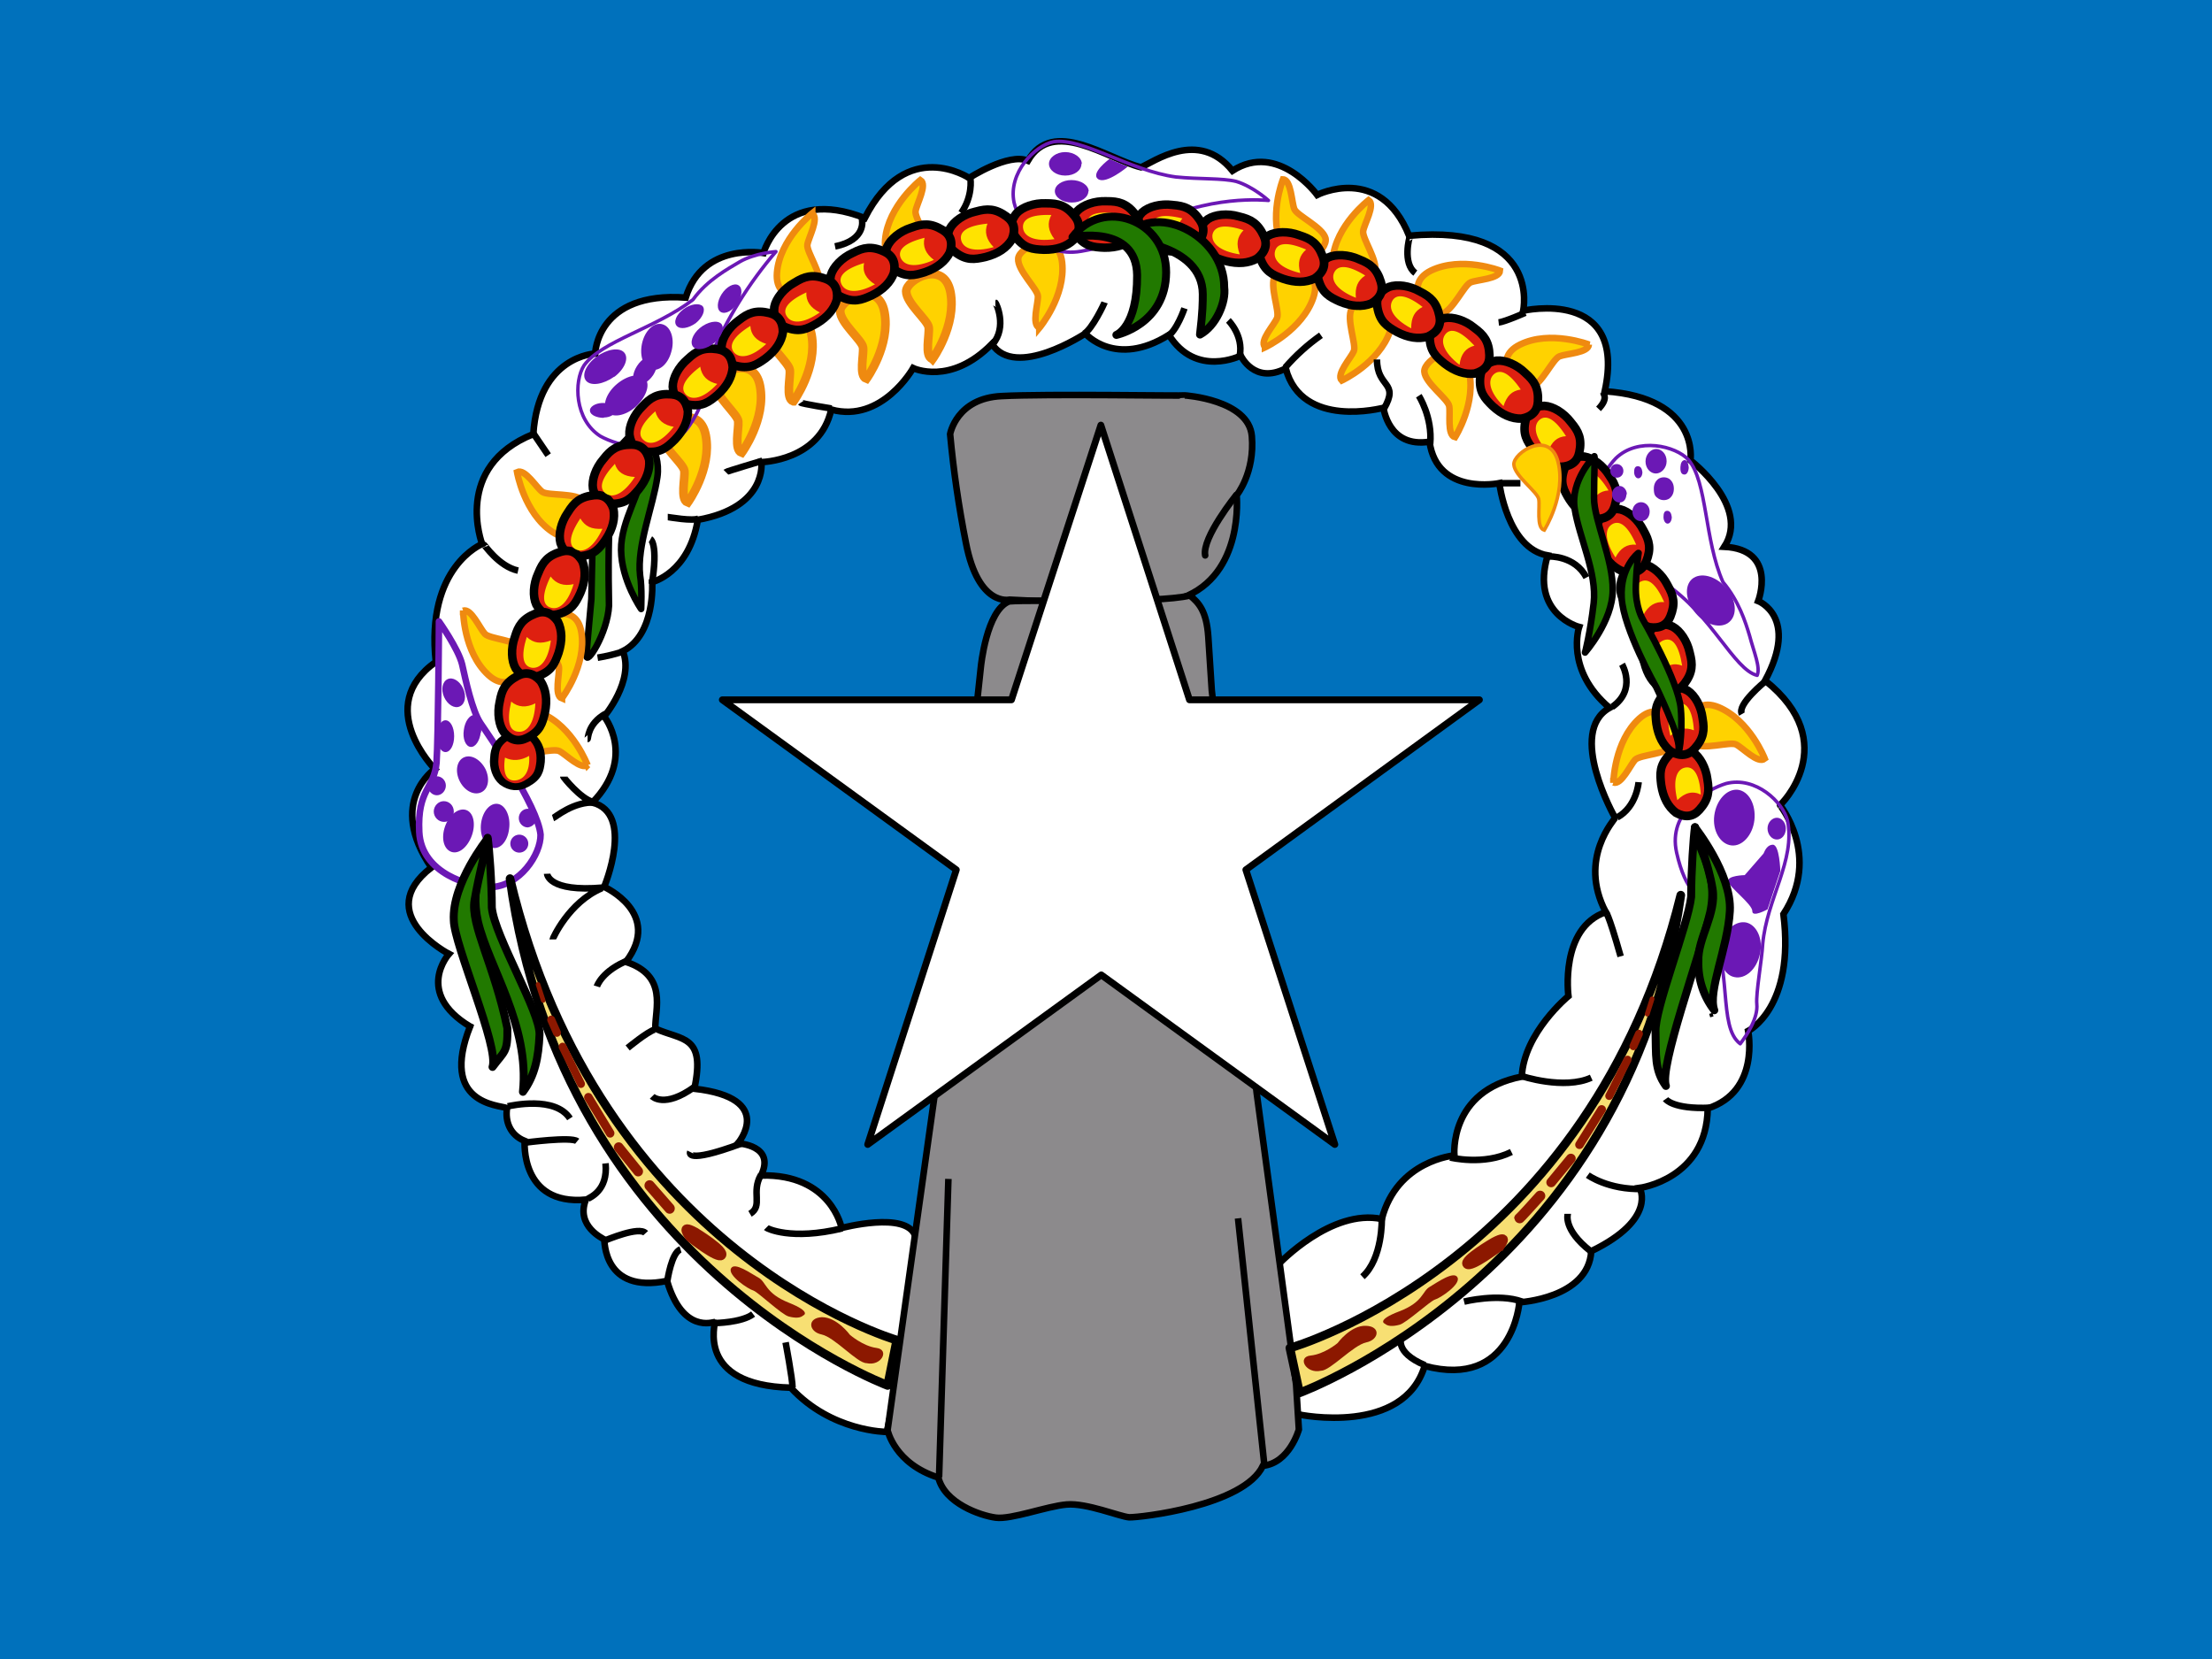
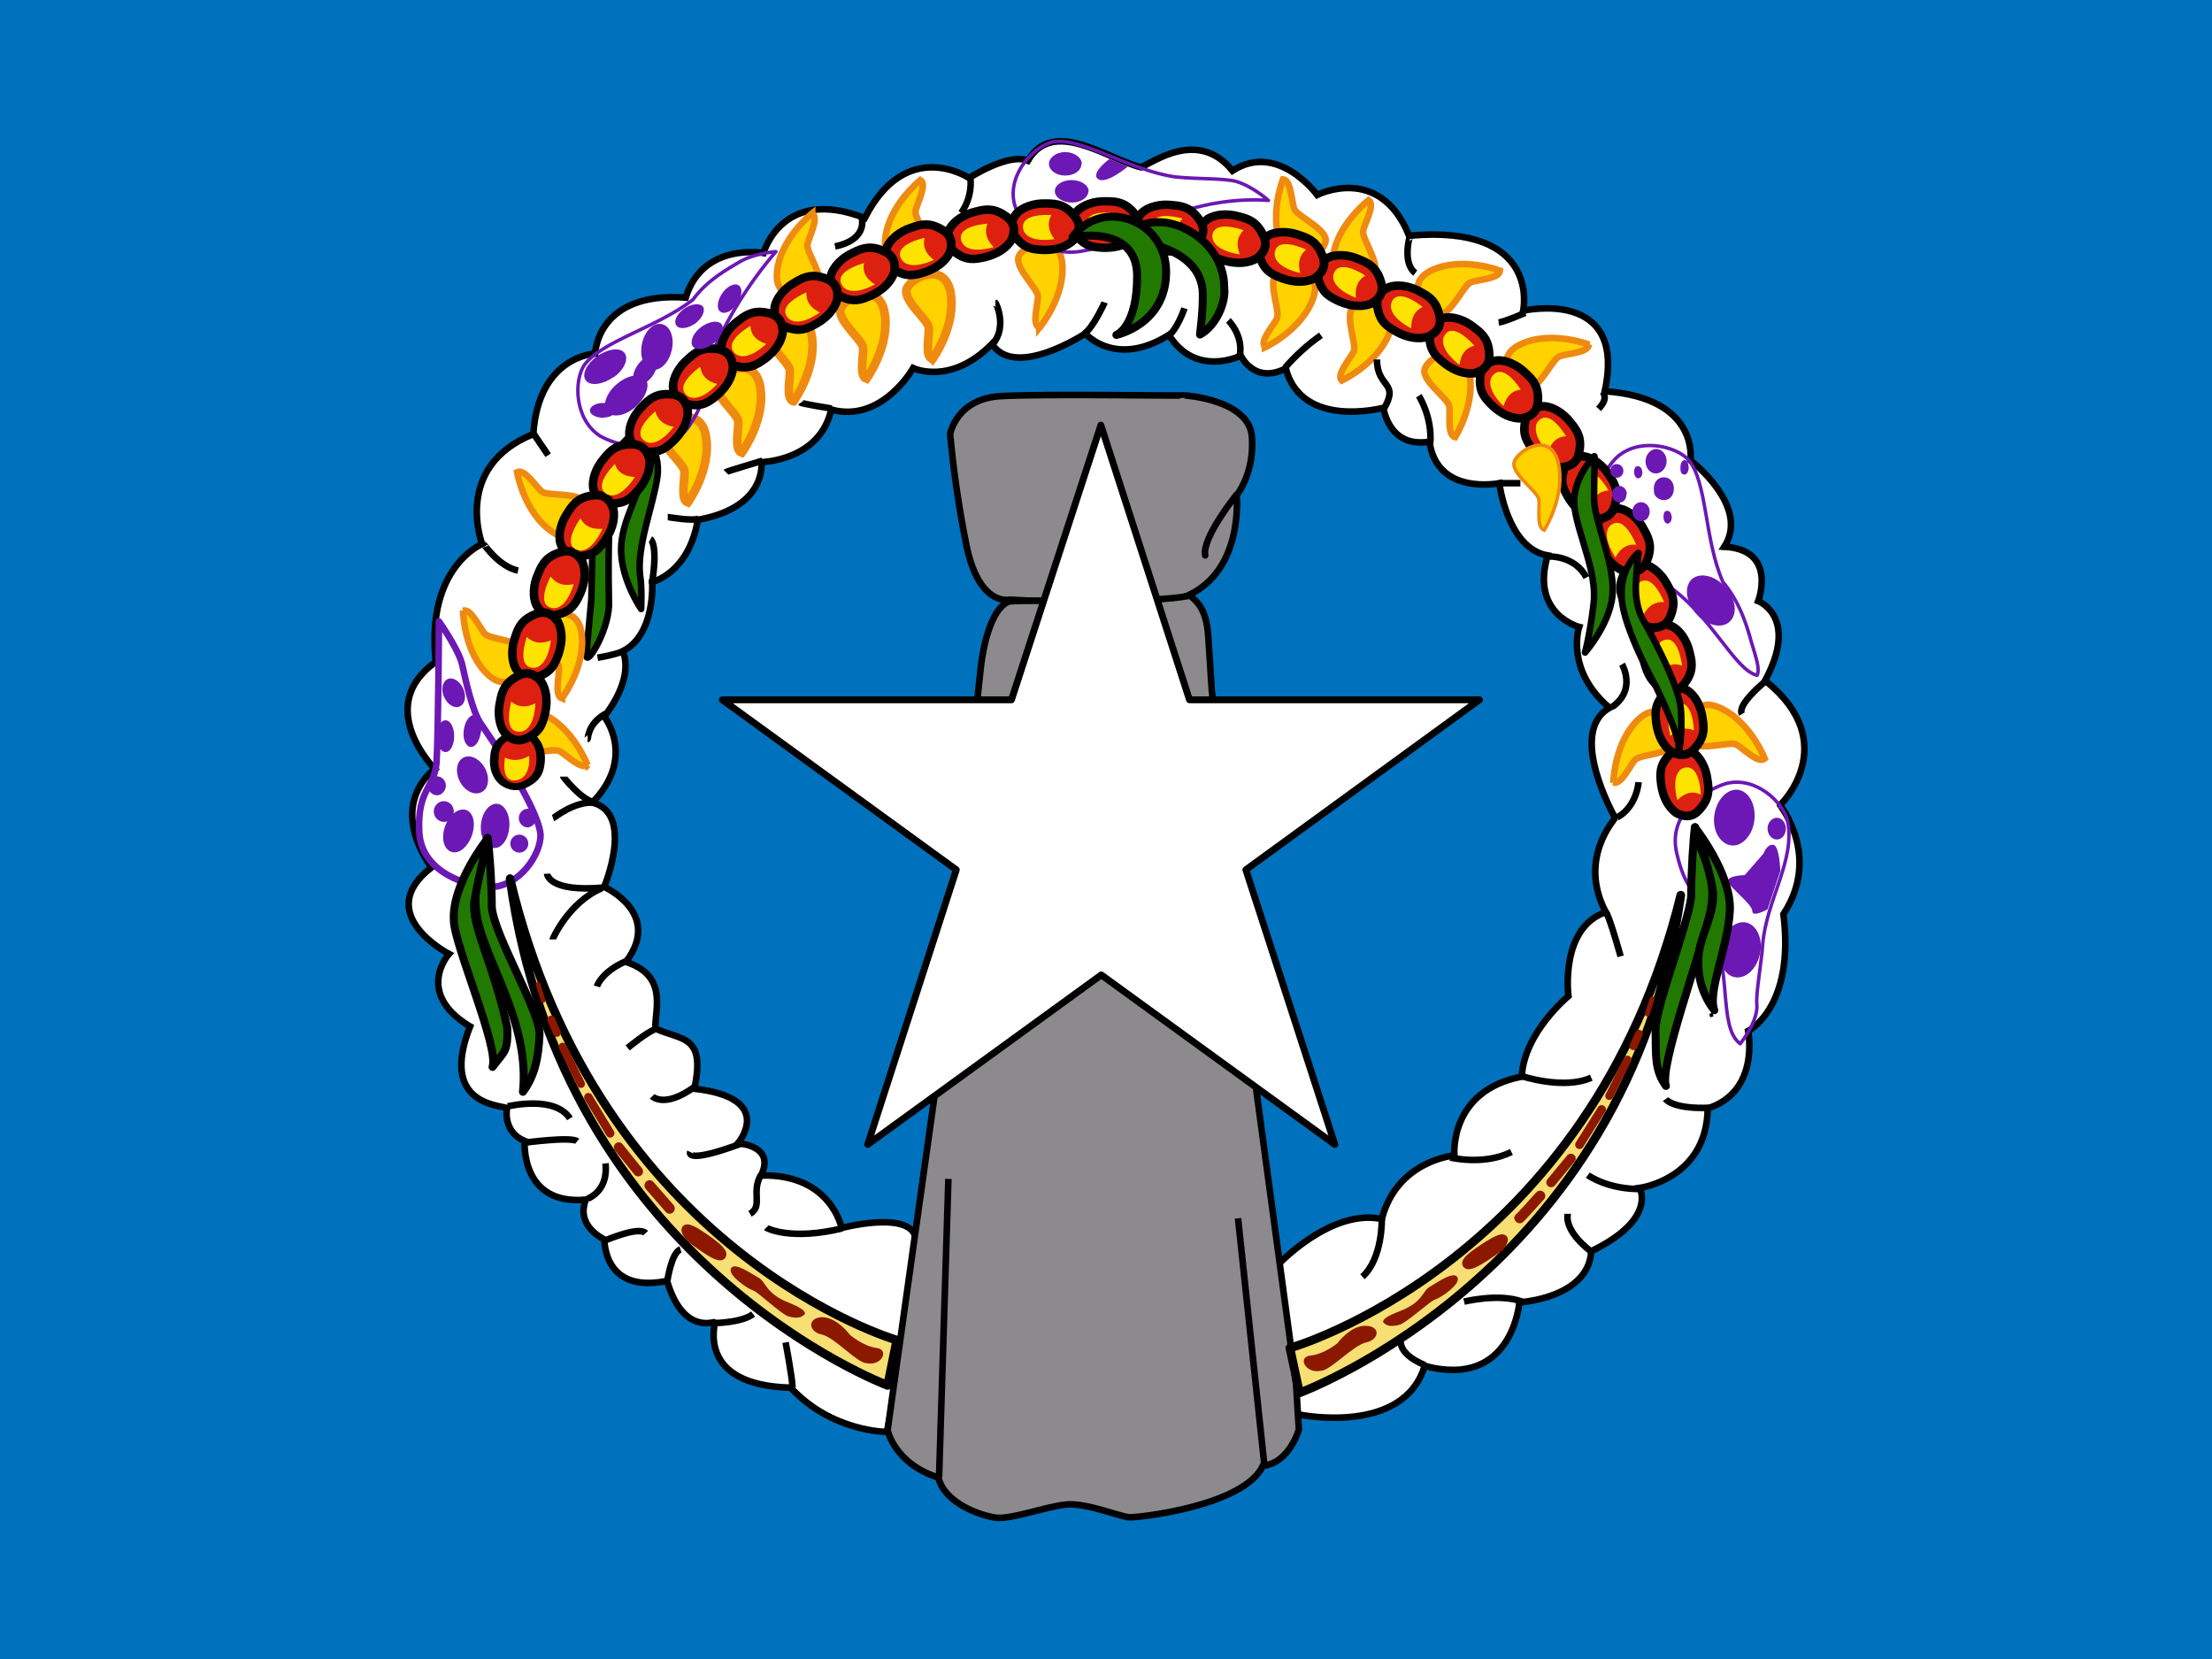
<svg xmlns="http://www.w3.org/2000/svg" viewBox="0 0 640 480">
  <defs>
    <clipPath id="a">
      <path fill-opacity=".7" d="M0 0h640v480H0z" />
    </clipPath>
  </defs>
  <g clip-path="url(#a)">
    <path fill="#0071bc" fill-rule="evenodd" d="M-160 0h960v480h-960z" />
    <path fill="#fff" fill-rule="evenodd" stroke="#000" stroke-width="1.9" d="M370 365.7s15.2-16.1 29.8-13c4.4-17 21-18.4 21-18.4s-1.7-18.7 19.5-22.8c.6-12.7 13.5-23.3 13.5-23.3s-2.6-19.7 10.8-24.3c-8.2-15.6 2.8-27 2.7-27.3-.2-.3-14-24.8-1.6-31.8-13-11-8.8-23.4-8.8-23.4s-14.2-3.7-9.1-20.7c-11.7-2-14-20.9-14-20.9s-18 3.7-20.2-12c-12 1.9-13.2-9.8-13.4-9.8-.1 0-23.5 6.3-28.2-11.4-9.1 4.7-13-3.7-13-3.7s-13 6.5-20.8-6c-15.5 9.7-24.2-.4-24.2-.4s-20.3 13.4-27 3c-12 12.2-22.8 7-22.8 7s-9 16-23.7 12c-3.3 14.9-20.2 15.2-20.2 15.2s1.8 13.1-18.4 16.7c-2.6 15.5-13.2 18-13.2 18s1 15.2-8.5 20c3.4 8.5-5.4 18.9-5.4 18.9s9.4 11.7-3.4 24.9c12.3 3.2 3.4 24.4 3.4 24.4s17 7.6 6.3 21.7c12.2 4 8.4 13.6 8.5 19.3 7.8 3.5 14.6 1.8 11.3 17.4 23.8 2.7 12.6 15.8 12.6 15.8s11 .5 6.7 9.3c20.3-.5 23.3 15.2 23.3 15.2s18.8-5 21.3 2.3-8.2 56.7-8.2 56.7-16 0-27.8-12.8c-27.8-.7-21.6-19-22-19-.5 0-9.3 3.4-13.8-11.9-18.6 3.8-18-11.8-18.2-12s-8.3-3.8-5.3-11.5c-19.1 1.7-17.7-17-17.7-17-4.2-1.7-5.7-5.6-5.1-9.5-2.5-.9-19.5-1.2-10.7-23.6-16.2-9.8-6.1-21-6.1-21s-22.4-11.6-5.1-25c-13-19 1-28.5 1-28.5s-17.9-18.1.3-31c-3-27.5 13.4-34.1 13.4-34.1s-8.6-22.4 14.8-31.8c1.5-22.7 17.9-23.3 17.9-23.3s.4-18 26.2-16.2c5-16.1 22.5-12.9 22.5-12.9s5.4-19.5 29.3-10.1c12.1-23.7 30.2-11.6 30.2-11.6s11.4-7.4 17-5c7.3-12.5 22.8-.6 32.7 1.9 3.7-1.5 16.6-11.2 26.5 1 13.2-8.5 24.5 7 24.5 7s18.1-9.2 26.6 11.8c38.5-3.5 33 21.7 33 21.7s30.2-6.9 23.6 23.3c27.6 1.9 24.8 20 24.8 20s17.4 13.2 9.8 25c15.5.8 9.8 15.7 9.8 15.7s11.9 4.6 2 23c22.7 18.1 4.4 36.2 4.3 36-.2-.1 12.1 14.6 1 31.6 3.4 27-10.2 33.8-10.2 33.8s3.5 17.5-11.7 22.4c-.3 20.5-19.7 23-19.7 23s5.2 9-14 18.3c-.8 13.7-20.8 14.8-20.8 14.8s-1.9 25.2-27.4 18.4c-6.1 20.2-36 14.2-36.6 14-.5-.3-5.7-43.4-5.7-43.5z" />
    <path fill="#217900" fill-rule="evenodd" stroke="#000" stroke-linejoin="round" stroke-width="1.9" d="M185 124s6.4 5.6 5.2 14-6 19.9-5 28.5c.6 3.5.3 9.7.3 9.7s-5.7-8.2-5.8-17 6.2-17.1 6.2-23.6-1.1-11.7-1-11.5zm-3.2 2.6s-8.4 8-9.5 15.7c-.8 4-1 22.7-1.2 31-.2 2.5-1.2 12.5-1.4 16.2-.3 3.6 6.1-6.2 6.5-14.3-.2-8.3-.2-25.8.6-28.5.8-3.4.6-7.1 1.8-10.5z" />
    <g fill="#ffd200" fill-rule="evenodd" stroke="#ef8a10">
      <path stroke-width="1.9" d="M366 100.5s10.8-5 14-14.4-9.5-9.4-11.1-6.4c-1.7 3 1.4 10.3.6 12.3s-5.2 6.6-3.5 8.4z" />
      <path stroke-width="2.5" d="M269.8 103.9s7-9.7 5.2-19.4c-1.9-9.6-12.8-3.6-12.8-.2s6.2 8.3 6.5 10.4-1.3 8.4 1 9.1zm-19.1 5.7s7-9.7 5.2-19.3-12.8-3.7-12.8-.3 6.3 8.4 6.6 10.5-1.3 8.3 1 9.1zm-21.1 6.5s7-9.6 5.2-19.3c-1.9-9.7-12.8-3.7-12.8-.3s6.2 8.4 6.5 10.5-1.3 8.3 1 9.1zm-15 14.9s7.1-9.7 5.3-19.3-12.8-3.7-12.8-.3 6.3 8.4 6.5 10.5-1.3 8.3 1 9.1zM199 145.4s7-9.7 5.2-19.4-12.8-3.6-12.8-.2 6.3 8.3 6.6 10.4-1.3 8.4 1 9.2z" />
      <path stroke-width="1.9" d="M235 61.7s-9.4 7.4-10.2 17.2 11.3 7 12.2 3.7c1-3.3-3.7-9.7-3.4-11.8.3-2 3.5-7.7 1.4-9zm31.3-9.6s-9.3 7.4-10.2 17.2 11.3 7 12.3 3.7-3.8-9.8-3.5-11.9 3.5-7.7 1.4-9zm-116.7 84.5s2 11.8 10.2 17.3 11.5-6.6 9.1-9-10.3-1.4-12-2.6-5-6.8-7.3-5.7zm-15.6 40s0 12 7.3 18.7 12.4-4.7 10.4-7.4-10-3-11.4-4.5c-1.5-1.6-4-7.5-6.3-6.7zm36 44.8s-4.2-11.2-13.3-15c-9.1-3.6-10 8.8-7.2 10.7 2.9 1.8 10.4-.7 12.3.2s6.3 5.6 8.3 4zm-7.4-19.4s7.2-9.5 5.6-19.1-12.7-4-12.8-.6c0 3.4 6 8.5 6.3 10.6s-1.5 8.3.9 9.2zm225.6-91.9s10.8-5 14-14.3-9.5-9.4-11.1-6.5c-1.7 3 1.4 10.4.6 12.3s-5.2 6.7-3.5 8.5zm32.8 16.4s6.4-10.1 3.9-19.6-13-2.8-12.8.6c.2 3.3 6.8 7.9 7.2 10s-.7 8.4 1.7 9zm89.6 93s-4.3-11.1-13.4-14.9c-9.1-3.7-10 8.8-7.2 10.6 2.9 1.9 10.5-.7 12.3.2 2 1 6.3 5.7 8.3 4.1zm-43.8 7s.2-12 7.5-18.6 12.4 4.9 10.4 7.6c-2.1 2.7-10 2.8-11.6 4.3-1.4 1.5-4 7.4-6.3 6.6zm-7-126.8s-11.3-4.3-20 0c-9 4.4-.2 13.4 3 12.5s6.4-8.3 8.4-9.1 8.4-1 8.5-3.4zM434 78.3s-11.1-4.3-20 0c-8.8 4.4-.1 13.4 3.2 12.5 3.2-1 6.4-8.3 8.3-9.1s8.4-1 8.5-3.4zm-38-20.4s-9.5 7.3-10.4 17c-1 9.8 11.2 7.1 12.2 3.9 1-3.3-3.7-9.8-3.4-11.9s3.6-7.6 1.6-9zm-24.8-6s-4.4 11.1-.1 20 13.3.2 12.4-3-8.2-6.5-9-8.4-.9-8.5-3.3-8.6zm-70.5 43s7.7-9.2 6.6-19c-1.1-9.7-12.5-4.5-12.7-1.1-.3 3.4 5.6 8.8 5.7 10.9s-1.9 8.2.4 9.1z" />
    </g>
    <path fill="#8c8a8c" fill-rule="evenodd" stroke="#000" stroke-width="1.9" d="M342.8 114.4s18.5 1.2 19.4 11.8-4.4 17.1-4.4 17.1 2.3 23-15.8 29.7c-19.4 2.3-49.9.5-49.9.5s-9 2.2-12.6-16.3a305 305 0 0 1-4.6-31.6s1.8-10.4 14.9-11c13-.7 52.8 0 53-.2z" />
    <path fill="none" stroke="#000" stroke-linecap="round" stroke-width="1.9" d="M357.7 143.2s-10 12.4-9 17.5" />
    <path fill="#8c8a8c" fill-rule="evenodd" stroke="#000" stroke-width="1.9" d="M344.3 172.3c2.5 2.1 4.8 4.4 5.3 12l1 15.4 13 116.6 11.4 84.3.8 13s-2.7 9.7-10.4 10.5c-5.5 11.6-35.7 15-38.7 14.9-2.7-.2-12.3-4.2-18.1-3.7s-16 4.4-20.5 3.8-14.8-4.2-16.6-11.6c-12.7-4-14.7-13.7-14.7-13.7l13.7-97.5 13.3-123.4s1.6-16.4 8.2-18.9c6.9-.6 42.4.7 52.3-1.7z" />
    <path fill="none" stroke="#000" stroke-width="1.9" d="m274.4 341.1-2.7 86.3m86.5-74.9 7.6 71.2" />
    <path fill="none" stroke="#000" d="m136.6 296.3-.3 1m358.7-4.1.3 1" />
    <path fill="none" stroke="#6b18b5" stroke-linejoin="round" stroke-width="1.9" d="M127 179.8s5.6 7.9 6.7 12.4c1 4.5 2.9 13.4 5.3 17 2.5 3.7 16.6 23.9 17.4 32.3.1 5.6-5.9 15-14.7 15.2-5.6-.2-19.8-3.8-20.4-16-.6-12.3 4.3-12.5 5-20 .5-7.4.7-40.7.7-40.9z" />
    <path fill="none" stroke="#6b18b5" stroke-linejoin="round" d="M224.5 72.8s-6 .4-10.4 2.9c-3.5 2.1-9.5 5.3-13.6 11-10.6 8.2-26.5 12-31.5 19-3 4.6-2.8 15.7 4.7 20.5 4.8 2.7 19 7 25.8-3.1s2.7-13 6-19.6a117 117 0 0 1 19-30.7zM367 58s-4.4-4-9.3-5.5c-4-1-10.6-.6-17.5-1.3-13.3-1.8-27-11.4-35.3-10.2-5.4 1-13.3 9-11.5 17.6 1.3 5.4 7.3 16.2 19.4 14.1s12-4.8 19-7c17.4-9.7 35-7.7 35.2-7.7zm141.4 137.4c1-2.3-.9-6.6-2.2-11.5-1.2-4-3.1-10-7.7-15.5-5.4-12.2-4.5-29-10-35.4-3.7-4-14.6-6.6-21-.4-3.9 4-11.4 16.6-3.2 25.7s11.8 5.7 17.4 10.5c13.5 9 20 25 26.7 26.6zM503.5 302c1.9-2.5 5.2-7.4 4.8-11.5-.3-3.2 1.5-13 1.7-17.3 1.2-13.3 9.5-24.2 7.2-35.7-1.3-5.4-9.2-13-17.8-10.8-5.2 1.6-17 8-14.3 20s6.6 11.7 9.1 18.7c7.3 14.5 2.7 31.7 9.3 36.6z" />
    <path fill="none" stroke="#000" stroke-width="1.9" d="M405.5 386.8s-2.3 4.4 6.8 8.2m11.3-18.4s10-2.5 16.8 0m13.2-25.4c0 .2-1.4 4.5 6.6 10.8m-.8-22s5.9 4.3 15.8 4m-75.4 8.6s.3 11.5-5.6 16.8m25.4-34.5s9.7 2.4 17.7-1.6m44.6-15.3s2.1 3 12.9 2.5m-54.9-9.3c.3.2 12.7 4.2 20.5.6m4.2-47.8s.5-.7 4.3 12.7m5.2-50.4s-.5 7.1-6.2 10.2m42.9-39.4s-8.4 6.8-6.8 9.5m-34.7-14.4s4.3 7.3-2.8 12.3M448.2 161s7.5-.3 10.8 6.1m-24.8-27.3h5.7m24-26c0 .1 1.5 1.5-1.4 4.5m-52-3.8s4 6.2 3.3 13.9m19.8-35.1c1.8-.2 7.7-2.8 7.7-2.8m-33.4-22c-.1 0-2.2 7.7 1.6 10.5m-11.1 25c0 8.4 6.6 6.3 2 14.3M382.2 97a57 57 0 0 0-10.4 9.4m-16.4-13.7s4.4 4.3 3.3 10.2m-16-13.7s-2.2 6.6-5.1 8.3m-18-10c-.1.3-3.6 7.8-6 9.1m-25.6-9c.2 0 3.5 7-.8 12m-6.5-48c.2.2.7 5.4-2.6 10m-28.7 1.9c0 .1 1.4 5.9-7.8 7.8m-9.9 45.2c.2.3 8.9 1.7 8.9 1.7M210 136.6c.2-.2 10.6-3.3 10.6-3.3m-27.4 16.3c.3 0 7.3 1.3 9 .4m-14 6s2.3 1.3.4 13m-34.2-43.5 4.2 6.2m-18.5 26c0-.2 4.2 6.2 9.8 7.4m23 25.2a49 49 0 0 0 8-2M170 213.8c.2 0-.1-4.3 5.2-7.3M163 224.7c0 .2 5 6.4 8.5 7.3m-11.5 4.7c.6-.2 6-4.9 12.2-4.5m-13.9 20.6s.2 5.4 16.2 4m-14.6 15c0-.2 4.7-10.8 14.2-14.8m-1.4 28.4s1.4-4.6 9.4-7.7m-.5 25.5s5.7-4.7 7.8-5.3m-.7 19.3s3.5 3.6 12.2-2.7m-54 5.6c1-.2 13.7-3.1 18 3.5m-13 7s13.4-1.8 15.1-.4m32.7 3.1s-1.8 3.7 14.7-2.4m5.8 9c-3 5 .7 9-3.2 11.3m-47-4.3c.5-.4 6-2.3 5.2-10.3m-.2 22.3c.7-.2 9.9-4.2 11.8-2.1m6.3 13.7s1.2-8.2 3.8-9m10 21.3s7.7-.1 11-2.6m3.8-25c.2.2 7.1 3.8 22 .2m-16.4 33s2 10.6 2 13" />
    <g fill="#de2010" fill-rule="evenodd" stroke="#000" stroke-width="1.5">
      <path d="M232.8 119c0-2-.8-4-2-5q-2.2-1.6-4.2 0c-2 1.6-2.1 3-2.1 5q.1 3.3 2 5.1 2.3 1.6 4.2 0c1.9-1.6 2.2-3 2.1-5z" transform="matrix(1.60885 -.2011 .2072 1.65762 94.8 75)" />
      <path d="M232.8 119c0-2-.8-4-2-5q-2.2-1.6-4.2 0c-2 1.6-2.1 3-2.1 5q.1 3.3 2 5.1 2.3 1.6 4.2 0c1.9-1.6 2.2-3 2.1-5z" transform="matrix(1.60885 -.2011 .2072 1.65762 93.4 57.3)" />
      <path d="M232.8 119c0-2-.8-4-2-5q-2.2-1.6-4.2 0c-2 1.6-2.1 3-2.1 5q.1 3.3 2 5.1 2.3 1.6 4.2 0c1.9-1.6 2.2-3 2.1-5z" transform="matrix(1.58497 -.3417 .35206 1.633 78 74)" />
      <path d="M232.8 119c0-2-.8-4-2-5q-2.2-1.6-4.2 0c-2 1.6-2.1 3-2.1 5q.1 3.3 2 5.1 2.3 1.6 4.2 0c1.9-1.6 2.2-3 2.1-5z" transform="matrix(1.4455 -.73446 .7567 1.4893 55.9 163)" />
-       <path d="M232.8 119c0-2-.8-4-2-5q-2.2-1.6-4.2 0c-2 1.6-2.1 3-2.1 5q.1 3.3 2 5.1 2.3 1.6 4.2 0c1.9-1.6 2.2-3 2.1-5z" transform="matrix(1.4455 -.73446 .7567 1.4893 48.9 147.1)" />
-       <path d="M232.8 119c0-2-.8-4-2-5q-2.2-1.6-4.2 0c-2 1.6-2.1 3-2.1 5q.1 3.3 2 5.1 2.3 1.6 4.2 0c1.9-1.6 2.2-3 2.1-5z" transform="matrix(1.3781 -.85423 .88011 1.41987 40 167.4)" />
-       <path d="M232.8 119c0-2-.8-4-2-5q-2.2-1.6-4.2 0c-2 1.6-2.1 3-2.1 5q.1 3.3 2 5.1 2.3 1.6 4.2 0c1.9-1.6 2.2-3 2.1-5z" transform="matrix(1.28907 -.98346 1.01327 1.32812 33.8 193)" />
-       <path d="M232.8 119c0-2-.8-4-2-5q-2.2-1.6-4.2 0c-2 1.6-2.1 3-2.1 5q.1 3.3 2 5.1 2.3 1.6 4.2 0c1.9-1.6 2.2-3 2.1-5z" transform="matrix(1.1329 -1.15994 1.19508 1.16722 35.3 239)" />
-       <path d="M232.8 119c0-2-.8-4-2-5q-2.2-1.6-4.2 0c-2 1.6-2.1 3-2.1 5q.1 3.3 2 5.1 2.3 1.6 4.2 0c1.9-1.6 2.2-3 2.1-5z" transform="matrix(1.02138 -1.25922 1.29739 1.05234 34.3 262.7)" />
-       <path d="M232.8 119c0-2-.8-4-2-5q-2.2-1.6-4.2 0c-2 1.6-2.1 3-2.1 5q.1 3.3 2 5.1 2.3 1.6 4.2 0c1.9-1.6 2.2-3 2.1-5z" transform="matrix(.79817 -1.41132 1.45408 .82236 51.9 315)" />
-       <path d="M232.8 119c0-2-.8-4-2-5q-2.2-1.6-4.2 0c-2 1.6-2.1 3-2.1 5q.1 3.3 2 5.1 2.3 1.6 4.2 0c1.9-1.6 2.2-3 2.1-5z" transform="matrix(.66642 -1.4781 1.52289 .6866 56.8 337.4)" />
-       <path d="M232.8 119c0-2-.8-4-2-5q-2.2-1.6-4.2 0c-2 1.6-2.1 3-2.1 5q.1 3.3 2 5.1 2.3 1.6 4.2 0c1.9-1.6 2.2-3 2.1-5z" transform="matrix(.56582 -1.51945 1.5655 .58296 57.9 352.4)" />
-       <path d="M232.8 119c0-2-.8-4-2-5q-2.2-1.6-4.2 0c-2 1.6-2.1 3-2.1 5q.1 3.3 2 5.1 2.3 1.6 4.2 0c1.9-1.6 2.2-3 2.1-5z" transform="matrix(.4482 -1.5582 1.60543 .46178 63 370.4)" />
-       <path d="M232.8 119c0-2-.8-4-2-5q-2.2-1.6-4.2 0c-2 1.6-2.1 3-2.1 5q.1 3.3 2 5.1 2.3 1.6 4.2 0c1.9-1.6 2.2-3 2.1-5z" transform="matrix(.20288 -1.60864 1.65738 .20903 94.7 408.9)" />
-       <path d="M232.8 119c0-2-.8-4-2-5q-2.2-1.6-4.2 0c-2 1.6-2.1 3-2.1 5q.1 3.3 2 5.1 2.3 1.6 4.2 0c1.9-1.6 2.2-3 2.1-5z" transform="matrix(.06506 -1.62008 1.66918 .06703 106.3 427.4)" />
-       <path d="M232.8 119c0-2-.8-4-2-5q-2.2-1.6-4.2 0c-2 1.6-2.1 3-2.1 5q.1 3.3 2 5.1 2.3 1.6 4.2 0c1.9-1.6 2.2-3 2.1-5z" transform="matrix(.06506 -1.62008 1.66918 .06703 88.8 428)" />
-       <path d="M232.8 119c0-2-.8-4-2-5q-2.2-1.6-4.2 0c-2 1.6-2.1 3-2.1 5q.1 3.3 2 5.1 2.3 1.6 4.2 0c1.9-1.6 2.2-3 2.1-5z" transform="matrix(-.36132 -1.5806 1.62852 -.37226 172.5 473.5)" />
-       <path d="M232.8 119c0-2-.8-4-2-5q-2.2-1.6-4.2 0c-2 1.6-2.1 3-2.1 5q.1 3.3 2 5.1 2.3 1.6 4.2 0c1.9-1.6 2.2-3 2.1-5z" transform="matrix(-.49045 -1.54542 1.59227 -.50531 188.3 485.8)" />
-       <path d="M232.8 119c0-2-.8-4-2-5q-2.2-1.6-4.2 0c-2 1.6-2.1 3-2.1 5q.1 3.3 2 5.1 2.3 1.6 4.2 0c1.9-1.6 2.2-3 2.1-5z" transform="matrix(-.67103 -1.476 1.52073 -.69138 221.9 499.1)" />
-       <path d="M232.8 119c0-2-.8-4-2-5q-2.2-1.6-4.2 0c-2 1.6-2.1 3-2.1 5q.1 3.3 2 5.1 2.3 1.6 4.2 0c1.9-1.6 2.2-3 2.1-5z" transform="matrix(-.7945 -1.41337 1.4562 -.81858 241.4 508.3)" />
-       <path d="M232.8 119c0-2-.8-4-2-5q-2.2-1.6-4.2 0c-2 1.6-2.1 3-2.1 5q.1 3.3 2 5.1 2.3 1.6 4.2 0c1.9-1.6 2.2-3 2.1-5z" transform="rotate(234.42 268.296 187.878)scale(1.62138 1.6705)" />
-       <path d="M232.8 119c0-2-.8-4-2-5q-2.2-1.6-4.2 0c-2 1.6-2.1 3-2.1 5q.1 3.3 2 5.1 2.3 1.6 4.2 0c1.9-1.6 2.2-3 2.1-5z" transform="rotate(229.565 266.288 192.6)scale(1.62137 1.6705)" />
-       <path d="M232.8 119c0-2-.8-4-2-5q-2.2-1.6-4.2 0c-2 1.6-2.1 3-2.1 5q.1 3.3 2 5.1 2.3 1.6 4.2 0c1.9-1.6 2.2-3 2.1-5z" transform="rotate(225.454 264.633 198.356)scale(1.62138 1.67051)" />
-       <path d="M232.8 119c0-2-.8-4-2-5q-2.2-1.6-4.2 0c-2 1.6-2.1 3-2.1 5q.1 3.3 2 5.1 2.3 1.6 4.2 0c1.9-1.6 2.2-3 2.1-5z" transform="rotate(220.652 263.79 203.42)scale(1.62138 1.67052)" />
-       <path d="M232.8 119c0-2-.8-4-2-5q-2.2-1.6-4.2 0c-2 1.6-2.1 3-2.1 5q.1 3.3 2 5.1 2.3 1.6 4.2 0c1.9-1.6 2.2-3 2.1-5z" transform="matrix(-1.33573 -.91908 .94693 -1.3762 362.5 526.1)" />
-       <path d="M232.8 119c0-2-.8-4-2-5q-2.2-1.6-4.2 0c-2 1.6-2.1 3-2.1 5q.1 3.3 2 5.1 2.3 1.6 4.2 0c1.9-1.6 2.2-3 2.1-5z" transform="matrix(-1.47374 -.67597 .69645 -1.51841 415.9 504)" />
-       <path d="M232.8 119c0-2-.8-4-2-5q-2.2-1.6-4.2 0c-2 1.6-2.1 3-2.1 5q.1 3.3 2 5.1 2.3 1.6 4.2 0c1.9-1.6 2.2-3 2.1-5z" transform="matrix(-1.52895 -.53958 .55593 -1.5753 438.7 497.5)" />
+       <path d="M232.8 119c0-2-.8-4-2-5q-2.2-1.6-4.2 0c-2 1.6-2.1 3-2.1 5q.1 3.3 2 5.1 2.3 1.6 4.2 0c1.9-1.6 2.2-3 2.1-5z" transform="rotate(-27 331.6 -28.5)scale(1.62139 1.67051)" />
+       <path d="M232.8 119c0-2-.8-4-2-5q-2.2-1.6-4.2 0c-2 1.6-2.1 3-2.1 5q.1 3.3 2 5.1 2.3 1.6 4.2 0c1.9-1.6 2.2-3 2.1-5z" transform="matrix(1.378 -.8544 .88029 1.41976 40 167.4)" />
+       <path d="M232.8 119c0-2-.8-4-2-5q-2.2-1.6-4.2 0c-2 1.6-2.1 3-2.1 5q.1 3.3 2 5.1 2.3 1.6 4.2 0c1.9-1.6 2.2-3 2.1-5z" transform="rotate(-37.3 302.5 46.5)scale(1.62139 1.67051)" />
+       <path d="M232.8 119c0-2-.8-4-2-5q-2.2-1.6-4.2 0c-2 1.6-2.1 3-2.1 5q.1 3.3 2 5.1 2.3 1.6 4.2 0c1.9-1.6 2.2-3 2.1-5z" transform="rotate(-45.7 301.4 77.6)scale(1.6214 1.67051)" />
+       <path d="M232.8 119c0-2-.8-4-2-5q-2.2-1.6-4.2 0c-2 1.6-2.1 3-2.1 5q.1 3.3 2 5.1 2.3 1.6 4.2 0c1.9-1.6 2.2-3 2.1-5z" transform="rotate(-51 292.8 95.4)scale(1.62137 1.67052)" />
+       <path d="M232.8 119c0-2-.8-4-2-5q-2.2-1.6-4.2 0c-2 1.6-2.1 3-2.1 5q.1 3.3 2 5.1 2.3 1.6 4.2 0c1.9-1.6 2.2-3 2.1-5z" transform="rotate(-60.5 296 113)scale(1.62139 1.67052)" />
+       <path d="M232.8 119c0-2-.8-4-2-5q-2.2-1.6-4.2 0c-2 1.6-2.1 3-2.1 5q.1 3.3 2 5.1 2.3 1.6 4.2 0c1.9-1.6 2.2-3 2.1-5z" transform="rotate(-65.7 289.5 124.7)scale(1.62139 1.67051)" />
+       <path d="M232.8 119c0-2-.8-4-2-5q-2.2-1.6-4.2 0c-2 1.6-2.1 3-2.1 5q.1 3.3 2 5.1 2.3 1.6 4.2 0c1.9-1.6 2.2-3 2.1-5z" transform="matrix(.56517 -1.51969 1.56575 .5823 58 352.5)" />
+       <path d="M232.8 119c0-2-.8-4-2-5q-2.2-1.6-4.2 0c-2 1.6-2.1 3-2.1 5q.1 3.3 2 5.1 2.3 1.6 4.2 0c1.9-1.6 2.2-3 2.1-5z" transform="rotate(-74 277.5 143.4)scale(1.62138 1.67052)" />
+       <path d="M232.8 119c0-2-.8-4-2-5q-2.2-1.6-4.2 0c-2 1.6-2.1 3-2.1 5q.1 3.3 2 5.1 2.3 1.6 4.2 0c1.9-1.6 2.2-3 2.1-5z" transform="rotate(-82.8 279.2 150.8)scale(1.62138 1.67051)" />
+       <path d="M232.8 119c0-2-.8-4-2-5q-2.2-1.6-4.2 0c-2 1.6-2.1 3-2.1 5q.1 3.3 2 5.1 2.3 1.6 4.2 0c1.9-1.6 2.2-3 2.1-5z" transform="rotate(-87.7 275.6 158.4)scale(1.62139 1.67053)" />
+       <path d="M232.8 119c0-2-.8-4-2-5q-2.2-1.6-4.2 0c-2 1.6-2.1 3-2.1 5q.1 3.3 2 5.1 2.3 1.6 4.2 0c1.9-1.6 2.2-3 2.1-5z" transform="rotate(-87.7 267.2 167.8)scale(1.62139 1.67053)" />
+       <path d="M232.8 119c0-2-.8-4-2-5q-2.2-1.6-4.2 0c-2 1.6-2.1 3-2.1 5q.1 3.3 2 5.1 2.3 1.6 4.2 0c1.9-1.6 2.2-3 2.1-5z" transform="rotate(257.1 275 168)scale(1.62137 1.67053)" />
+       <path d="M232.8 119c0-2-.8-4-2-5q-2.2-1.6-4.2 0c-2 1.6-2.1 3-2.1 5q.1 3.3 2 5.1 2.3 1.6 4.2 0c1.9-1.6 2.2-3 2.1-5z" transform="rotate(252.4 271.9 174)scale(1.62138 1.67053)" />
+       <path d="M232.8 119c0-2-.8-4-2-5q-2.2-1.6-4.2 0c-2 1.6-2.1 3-2.1 5q.1 3.3 2 5.1 2.3 1.6 4.2 0c1.9-1.6 2.2-3 2.1-5z" transform="rotate(245.6 271.6 178.1)scale(1.62138 1.67052)" />
+       <path d="M232.8 119c0-2-.8-4-2-5q-2.2-1.6-4.2 0c-2 1.6-2.1 3-2.1 5q.1 3.3 2 5.1 2.3 1.6 4.2 0c1.9-1.6 2.2-3 2.1-5z" transform="rotate(240.7 269.4 183.5)scale(1.62137 1.6705)" />
+       <path d="M232.8 119c0-2-.8-4-2-5q-2.2-1.6-4.2 0c-2 1.6-2.1 3-2.1 5q.1 3.3 2 5.1 2.3 1.6 4.2 0c1.9-1.6 2.2-3 2.1-5z" transform="rotate(234.4 268.3 187.9)scale(1.62138 1.6705)" />
+       <path d="M232.8 119c0-2-.8-4-2-5q-2.2-1.6-4.2 0c-2 1.6-2.1 3-2.1 5q.1 3.3 2 5.1 2.3 1.6 4.2 0c1.9-1.6 2.2-3 2.1-5z" transform="rotate(229.6 266.3 192.6)scale(1.62137 1.6705)" />
+       <path d="M232.8 119c0-2-.8-4-2-5q-2.2-1.6-4.2 0c-2 1.6-2.1 3-2.1 5q.1 3.3 2 5.1 2.3 1.6 4.2 0c1.9-1.6 2.2-3 2.1-5z" transform="rotate(225.5 264.6 198.4)scale(1.62138 1.67051)" />
+       <path d="M232.8 119c0-2-.8-4-2-5q-2.2-1.6-4.2 0c-2 1.6-2.1 3-2.1 5q.1 3.3 2 5.1 2.3 1.6 4.2 0c1.9-1.6 2.2-3 2.1-5z" transform="rotate(220.7 263.8 203.4)scale(1.62138 1.67052)" />
+       <path d="M232.8 119c0-2-.8-4-2-5q-2.2-1.6-4.2 0c-2 1.6-2.1 3-2.1 5q.1 3.3 2 5.1 2.3 1.6 4.2 0c1.9-1.6 2.2-3 2.1-5z" transform="rotate(214.5 263 206.7)scale(1.62138 1.67051)" />
+       <path d="M232.8 119c0-2-.8-4-2-5q-2.2-1.6-4.2 0c-2 1.6-2.1 3-2.1 5q.1 3.3 2 5.1 2.3 1.6 4.2 0c1.9-1.6 2.2-3 2.1-5z" transform="rotate(204.6 263 206.6)scale(1.62137 1.67051)" />
+       <path d="M232.8 119c0-2-.8-4-2-5q-2.2-1.6-4.2 0c-2 1.6-2.1 3-2.1 5q.1 3.3 2 5.1 2.3 1.6 4.2 0c1.9-1.6 2.2-3 2.1-5z" transform="rotate(199.4 262 211.2)scale(1.62137 1.67052)" />
      <path d="M232.8 119c0-2-.8-4-2-5q-2.2-1.6-4.2 0c-2 1.6-2.1 3-2.1 5q.1 3.3 2 5.1 2.3 1.6 4.2 0c1.9-1.6 2.2-3 2.1-5z" transform="matrix(-1.61445 -.12005 .15429 -1.33344 500.5 406)" />
-       <path d="M232.8 119c0-2-.8-4-2-5q-2.2-1.6-4.2 0c-2 1.6-2.1 3-2.1 5q.1 3.3 2 5.1 2.3 1.6 4.2 0c1.9-1.6 2.2-3 2.1-5z" transform="rotate(192.84 261.251 214.046)scale(1.62137 1.6705)" />
+       <path d="M232.8 119c0-2-.8-4-2-5q-2.2-1.6-4.2 0c-2 1.6-2.1 3-2.1 5q.1 3.3 2 5.1 2.3 1.6 4.2 0c1.9-1.6 2.2-3 2.1-5z" transform="rotate(192.8 261.3 214)scale(1.62137 1.6705)" />
    </g>
    <path fill="#ffe300" fill-rule="evenodd" d="M480 194.7q3.1-3.5 6.7-2.1c-1-6.1-2.8-8.2-5.2-7.4-2.3.7-3.4 3.8-1.5 9.5m3.3 18.2c2.3-2.1 4.3-2.6 6.8-1.6-.4-6-2.2-8.3-4.6-7.7-2.4.5-3.6 3.6-2.2 9.3m-7.8-35q2.1-4 6-3.7c-2.5-5.6-4.8-7.1-7-5.8-2 1.3-2.2 4.6 1 9.6zm-8.1-16.6q2.1-4.1 6-3.7c-2.5-5.7-4.9-7.2-7-5.9s-2.2 4.6 1 9.6m-19.5-30.5q1.4-4.4 5.2-4.6c-3.3-5.2-5.9-6.3-7.7-4.7s-1.5 5 2.5 9.3M435 117.5c1-3 2.4-4.4 5-4.8-3.4-5-6-6-7.8-4.4-1.8 1.7-1.4 5 2.8 9.2M408.3 95c0-3.2 1-5 3.3-6.2-4.8-3.7-7.7-3.8-8.8-1.7s.2 5.1 5.5 7.9m14 10.5q.5-4.5 4.3-5.5c-4.2-4.5-6.9-5.2-8.4-3.3s-.7 5.1 4 8.8zm-30-19.3c-.3-3.1.5-5 2.7-6.5-5.2-3.2-8-3-9-.8s.8 5.1 6.4 7.3zM376.2 79c-.8-3-.3-5 1.7-6.8-5.6-2.4-8.4-1.9-9 .5s1.5 4.9 7.3 6.3m-17.5-5.4c-1.1-3-.8-5 1.1-7-5.8-1.9-8.5-1.1-9 1.3-.3 2.4 2 4.8 7.9 5.7m-17.3-3.4q-1.8-4.1.7-7c-6-1.5-8.6-.5-8.8 2-.3 2.4 2.2 4.6 8.1 5m-18.2-1.4q-2.4-3.9 0-7c-6.1-.9-8.7.4-8.6 2.8 0 2.5 2.7 4.4 8.6 4.2m-35.7 2.7q-3.2-3.2-1.8-6.8c-6 .6-8.2 2.4-7.6 4.8s3.7 3.6 9.4 2m17.6-2.3q-2.8-3.6-.9-7c-6.1-.2-8.5 1.3-8.2 3.8.3 2.4 3.2 4 9 3.2zm-34.9 6q-3.6-2.7-2.7-6.4c-6 1.5-7.8 3.6-6.9 5.8 1 2.3 4.2 3 9.6.6m-33 15.2q-4.1-2-3.9-5.8c-5.6 2.6-7 5-5.6 7 1.3 2 4.6 2.2 9.5-1.2m16-8.1q-4-2.4-3.2-6.2c-5.9 1.8-7.6 4-6.5 6.2s4.4 2.8 9.6 0zm-45.6 28.8q-4.4-1-5-5c-5 3.8-5.8 6.4-4.1 8.1s5 1.2 9-3.1zm14.1-11.6q-4.4-1.4-4.6-5.2c-5.2 3.2-6.3 5.8-4.7 7.7 1.6 1.8 5 1.5 9.3-2.5m-26.7 24q-4.4-.7-5.4-4.5c-4.6 4.1-5.2 6.9-3.3 8.4 1.9 1.6 5 .7 8.7-4zM183.7 138q-4.7-.2-5.8-3.8c-4.2 4.5-4.6 7.2-2.6 8.6s5.1.2 8.4-4.8m-9.4 15c-3.2.2-5-.7-6.4-3-3.4 5.1-3.4 8-1.2 9s5.1-.6 7.6-6m-8.3 16q-4.3 1-6.7-2.2c-2.7 5.5-2.3 8.3 0 9 2.3.8 5-1.2 6.7-6.9zm-6.6 16.3c-3 1.1-5 .8-7-1-1.8 5.8-1 8.5 1.5 8.9 2.4.3 4.7-2 5.5-8zm-4.5 18.2q-4 2-7-.5c-1.4 6-.4 8.5 2 8.7 2.5.3 4.7-2.2 5-8.2m-1.8 15.2q-3.7 2.1-7 .5c-.7 4.9.6 6.8 3 6.6s4.3-2.4 4-7.1m307-72.2q1.5-4.4 5.3-4.6c-3.2-5.2-5.7-6.3-7.6-4.8-1.9 1.6-1.6 5 2.3 9.4m25.2 85q3.3-3.3 6.8-1.6c-.4-6.1-2.2-8.3-4.6-7.8s-3.6 3.6-2.2 9.4" />
    <path fill="#217900" fill-rule="evenodd" stroke="#000" stroke-linejoin="round" stroke-width="1.9" d="M461.3 132s-7 6.9-5.7 15.2 6.5 18.6 5.5 27.3-2.5 14.3-2.5 14.3 8-9.1 8-18c.2-8.7-5.4-20.3-5.4-26.7s.3-12.2.1-12zm12.7 28s-5.3 4-4.8 13 10 25.8 10 25.8 6.8 14 6.5 17.7 1.3-3.5.6-11.5-11-25.8-11-25.8-2.2-3.6-2-9.7.8-9.4.8-9.5z" />
    <path fill="#6b18b5" fill-rule="evenodd" d="M313 47.4c0-1.8-2.2-3.4-4.8-3.4s-4.7 1.6-4.7 3.4 2 3.4 4.7 3.4 4.7-1.5 4.7-3.4zm2 8c0-1.8-2.2-3.3-5-3.3-2.6 0-4.8 1.4-4.8 3.2s2.2 3.3 4.9 3.3 4.8-1.5 4.8-3.3zm6-9.4s-5.6 4.1-3.3 5.8 8.6-3.6 8.6-3.6zm163.3 95.4q0-1.9-1.4-2.9a3 3 0 0 0-3 0q-1.4 1-1.4 2.9c0 1.9.5 2.3 1.4 2.9a3 3 0 0 0 3 0q1.4-1 1.4-2.9m-2.1-8c0-2-1.4-3.5-3-3.5s-3.1 1.6-3.1 3.6 1.4 3.5 3 3.5 3.1-1.6 3.1-3.5zm1.5 16.2q-.2-1.7-1.2-1.8c-1-.1-1.2.8-1.2 1.8s.5 1.9 1.2 1.9 1.2-.9 1.2-1.9m4.9-14.4q-.2-2-1.2-2.1-1.1.2-1.2 2c-.1 1.8.5 2.2 1.2 2.2s1.2-1 1.2-2.1m-13.4 1.4q-.2-1.6-1.2-1.7c-1-.1-1.2.8-1.2 1.7s.5 1.8 1.2 1.8 1.2-.8 1.2-1.8m2.1 11.4c0-1.5-1.1-2.7-2.5-2.7s-2.5 1.2-2.5 2.7 1 2.8 2.5 2.8 2.5-1.2 2.5-2.8m-6.6-5c0-1.3-1-2.4-2.1-2.4s-2.2 1-2.2 2.4 1 2.4 2.2 2.4q1.8-.1 2-2.4zm-1-6.8a2 2 0 0 0-1-1.7 2 2 0 0 0-1.9 0 2 2 0 0 0-.9 1.7 2 2 0 0 0 1 1.8 2 2 0 0 0 1.8 0q1-.6 1-1.8m30.1 34.4c-2.7-3.6-7.1-5.1-9.8-3.4-2.6 1.7-2.6 6 .2 9.7 2.7 3.6 7 5.1 9.7 3.4 2.7-1.8 2.7-6 0-9.7zm7.8 66.7c.5-4.5-1.6-8.4-4.8-8.8-3.2-.3-6.2 3-6.8 7.4s1.7 8.3 4.9 8.7 6.2-3 6.7-7.3m1.6 38.8c1-4.4-.9-8.5-4-9.2-3.2-.6-6.5 2.4-7.4 6.8-.9 4.3 1 8.4 4 9 3.2.7 6.5-2.3 7.4-6.7zm7.5-36.4c0-1.7-1.2-3.1-2.6-3.1s-2.7 1.4-2.7 3.1 1.2 3.2 2.7 3.2 2.6-1.4 2.6-3.2m-6.5 7.3-5.4 6.2s-5.1.1-4.8 1.8 7 6.6 7 8.6c-.1 2 4.4-.5 4.4-.5l3.7-11.1s-.2-7.7-2.2-7.6-2.5 2.5-2.7 2.6m-357.4-2.4a2.6 2.6 0 1 0-5.1 0 2.6 2.6 0 0 0 5.1 0m2.5-8c0-1.4-1.2-2.6-2.6-2.6s-2.6 1.2-2.6 2.7 1.2 2.7 2.6 2.7a3 3 0 0 0 2.6-2.7zM134 199.2c-1-2.2-3-3.4-4.5-2.7s-2 3-1 5.2 3 3.4 4.5 2.7c1.6-.7 2-3 1-5.2m6.5 23.4c-1.4-2.8-4.1-4.4-6.2-3.5s-2.7 3.9-1.4 6.7 4 4.4 6.2 3.5 2.7-3.9 1.4-6.7m6.8 17.2c.5-3.5-1-6.8-3.2-7.2s-4.4 2-4.9 5.5 1 6.7 3.3 7.2 4.4-2 4.8-5.5m-11 2.5c1.4-3.3.9-6.8-1.1-7.8s-4.8.7-6.2 4-.9 6.7 1.2 7.8 4.7-.7 6.1-4" />
    <path fill="#6b18b5" fill-rule="evenodd" d="M131.3 234.8c0-1.7-1.3-3-2.9-3s-2.9 1.4-2.9 3 1.3 3 3 3 2.8-1.3 2.8-3m-2.3-7.5c0-1.5-1.2-2.7-2.6-2.7a2.7 2.7 0 0 0-2.6 2.8c0 1.4 1.2 2.7 2.6 2.7s2.6-1.3 2.6-2.8m2.4-14.3c0-2.6-1.1-4.6-2.5-4.6s-2.5 2-2.5 4.6 1.1 4.6 2.5 4.6 2.5-2 2.5-4.6m7.8-1.1c.3-2.5-.5-4.7-2-5-1.3-.1-2.7 1.8-3 4.3-.4 2.5.5 4.7 1.9 4.9s2.7-1.7 3-4.2zm55-110c1.1-3.6 0-7.2-2.3-8-2.3-.9-5 1.3-6 4.9s0 7.2 2.3 8c2.3.9 5-1.3 6-4.9m-10.4 15.9c3-2.7 4.4-6.3 3-8.1-1.5-1.9-5.2-1.2-8.3 1.4s-4.3 6.2-2.9 8c1.5 1.9 5.2 1.3 8.2-1.3m-6-8.8c3-2.3 4.2-5.4 2.8-7s-5-1-8 1.2c-3.1 2.3-4.4 5.4-3 7s5 1 8.1-1.2zm23.5-15.5c2-1.6 2.9-3.8 2-4.9-1-1-3.5-.7-5.6.9s-2.9 3.7-1.9 4.8 3.4.7 5.5-.8" />
    <path fill="#6b18b5" fill-rule="evenodd" d="M189 108.5c1.4-2.2 1.5-4.5.2-5.2s-3.5.4-4.9 2.6-1.5 4.5-.2 5.2 3.5-.5 4.9-2.6m17.7-9.3c2.2-1.9 3-4.3 2-5.5-1.2-1.2-4-.6-6.2 1.2s-3 4.3-1.9 5.5 3.9.6 6.1-1.2m-32 21.6c2 0 3.6-1.1 3.4-2.3 0-1.1-1.9-2-4-1.9-2 .1-3.6 1.2-3.4 2.3.1 1.2 2 2 4 2zm38.7-33.1c1.4-2.2 1.5-4.5.2-5.2-1.2-.7-3.4.4-4.8 2.6s-1.5 4.5-.2 5.2 3.4-.4 4.8-2.6" />
    <path fill="#ffd200" fill-rule="evenodd" stroke="#ef8a10" d="M446.8 153.4s6.4-10.1 4-19.7-13-2.7-12.8.7c.2 3.3 6.8 7.9 7.2 10s-.8 8.3 1.6 9z" />
    <path fill="#217900" fill-rule="evenodd" stroke="#000" stroke-linejoin="round" stroke-width="2.3" d="M324.9 69.3s23 .9 23.1 15.8c0 2.3 0 5-.8 11.7 4.6-2.5 7.6-9.3 7-13.7.1-15.1-20.5-25.5-29.3-13.8z" />
    <path fill="#217900" fill-rule="evenodd" stroke="#000" stroke-linejoin="round" stroke-width="2.3" d="M310.3 68.6s18.5-3.8 18.7 11c.1 15-6 17.3-6 17.3s14.3-3 14.4-18.1-18.3-21.9-27.1-10.2z" />
    <path fill="#f7df73" fill-rule="evenodd" stroke="#000" stroke-linejoin="round" stroke-width="2.5" d="M373.3 390s86.8-24.6 113-131C471 368.1 376 403 376 403l-2.8-13z" />
    <path fill="#8c1800" fill-rule="evenodd" d="M382.2 396.6c2.7 0 9.3-7.4 13.1-8.2s4.2-4.7-.1-4.8c-4.4-.2-8.2 5-8.2 5s-3.8 3.2-7.8 3.6-1.4 5.4 3 4.4" />
    <path fill="#8c1800" fill-rule="evenodd" stroke="#8c1800" stroke-width="2.5" d="M432.2 359.3s-9 5.2-7.8 6.5 9.3-5 9.5-5c.1-.2 3.4-4.2-1.7-1.5z" />
    <path fill="#8c1800" fill-rule="evenodd" d="M400.7 383s-2.7-1 4.2-3.6c7-2.7 6.5-5.8 8.8-7.1 2.2-1.3 7-4.7 8-2.7s-5 6-6.5 6.4c-1.4.4-8.3 6.8-10.3 7.3q-3 .8-4.2-.3" />
    <path fill="none" stroke="#8c1800" stroke-linecap="round" stroke-width="3" d="M445.6 346c-6 6.7-6 6.5-6 6.5" />
    <path fill="none" stroke="#8c1800" stroke-linecap="round" stroke-width="2.8" d="m454.5 335.2-5.7 6.9" />
    <path fill="none" stroke="#8c1800" stroke-linecap="round" stroke-width="2.5" d="m463.4 321-6.4 10.2" />
    <path fill="none" stroke="#8c1800" stroke-linecap="round" stroke-width="2.3" d="m470.9 306.6-5.3 10.5m8.6-18-1.6 3.6" />
    <path fill="none" stroke="#8c1800" stroke-linecap="round" stroke-width="1.4" d="m478 289-1.4 4.4" />
    <path fill="#f7df73" fill-rule="evenodd" stroke="#000" stroke-linejoin="round" stroke-width="1.5" d="M160.3 216s52-14.7 67.6-78.5c-9.1 65.5-66 86.2-66 86.2z" transform="matrix(-1.65528 0 0 1.70062 524.8 20.4)" />
    <path fill="#8c1800" fill-rule="evenodd" d="M250.7 394.4c-2.7 0-9.2-7.5-13-8.3s-4.2-4.8.1-5c4.4 0 8.1 5.1 8.1 5.1s3.8 3.3 7.7 3.8 1.4 5.4-2.9 4.4" />
    <path fill="#8c1800" fill-rule="evenodd" stroke="#8c1800" stroke-width="1.5" d="M195.5 197.6s-5.4 3.2-4.6 4c.7.7 5.5-3 5.6-3.1s2-2.5-1-.9z" transform="matrix(-1.65528 0 0 1.70062 524.8 20.4)" />
    <path fill="#8c1800" fill-rule="evenodd" d="M232.4 380.6s2.6-1-4.2-3.7-6.5-6-8.7-7.2-7-4.7-8-2.7 5 6 6.5 6.4c1.4.5 8.2 7 10.2 7.5q3 .8 4.2-.3" />
    <path fill="none" stroke="#8c1800" stroke-linecap="round" stroke-width="1.8" d="m203.5 189.7-3.5 3.9" transform="matrix(-1.65528 0 0 1.70062 524.8 20.4)" />
    <path fill="none" stroke="#8c1800" stroke-linecap="round" stroke-width="1.7" d="m208.9 183.2-3.4 4.1" transform="matrix(-1.65528 0 0 1.70062 524.8 20.4)" />
    <path fill="none" stroke="#8c1800" stroke-linecap="round" stroke-width="1.5" d="m214.2 174.7-3.8 6.1" transform="matrix(-1.65528 0 0 1.70062 524.8 20.4)" />
    <path fill="none" stroke="#8c1800" stroke-linecap="round" stroke-width="1.4" d="m218.7 166.1-3.2 6.3m5.2-10.9-1 2.2" transform="matrix(-1.65528 0 0 1.70062 524.8 20.4)" />
    <path fill="none" stroke="#8c1800" stroke-linecap="round" stroke-width=".8" d="m223 155.5-.9 2.7" transform="matrix(-1.65528 0 0 1.70062 524.8 20.4)" />
    <path fill="#217900" fill-rule="evenodd" stroke="#000" stroke-linejoin="round" stroke-width="2.3" d="M490.4 239.3c.5 6.7 7 13 4.4 24.7-3.2 13.3-14.8 44.7-12.8 50.2-3.4-4.7-2.8-9-3-15.6-.4-6.5 9.4-30.9 10.3-39.1 0-7.4.7-17.5 1.1-20.2z" />
    <path fill="#217900" fill-rule="evenodd" stroke="#000" stroke-linejoin="round" stroke-width="2.3" d="M490.4 239.4s10.7 13.5 10.1 24.2-6.5 23.2-4.5 28.7a22 22 0 0 1-4.6-14.2c-.3-6.5 5.3-13.8 4.1-20.9-1.1-7-5.2-17.8-5-17.8zm-349.3 3c-.4 6.7-5.4 12.7-2.8 24.3 3.2 13.3 15 30 13 49.2 3.5-4.7 4.5-10 4.8-16.5s-13-28.5-13.8-36.8c0-7.4-.8-17.5-1.2-20.2z" />
    <path fill="#217900" fill-rule="evenodd" stroke="#000" stroke-linejoin="round" stroke-width="2.3" d="M141.1 242.6s-10.4 13-9.8 23.7c.1 7.1 13.2 36.8 11.2 42.4 3.5-4.7 4.4-4.1 4.3-11.2-3.8-18.3-10.7-29.9-9.5-37s4-18 3.8-18z" />
    <path fill="#fff" stroke="#000" stroke-dashoffset="1" stroke-linecap="square" stroke-linejoin="round" stroke-width="1.7" d="m100 125.8 22 68.2h72l-58 42.2 22.1 68.2-58-42.1-58 42.1 22-68.2L6 194h71.8z" transform="matrix(1.16516 0 0 1.16534 202 -23.6)" />
  </g>
</svg>
